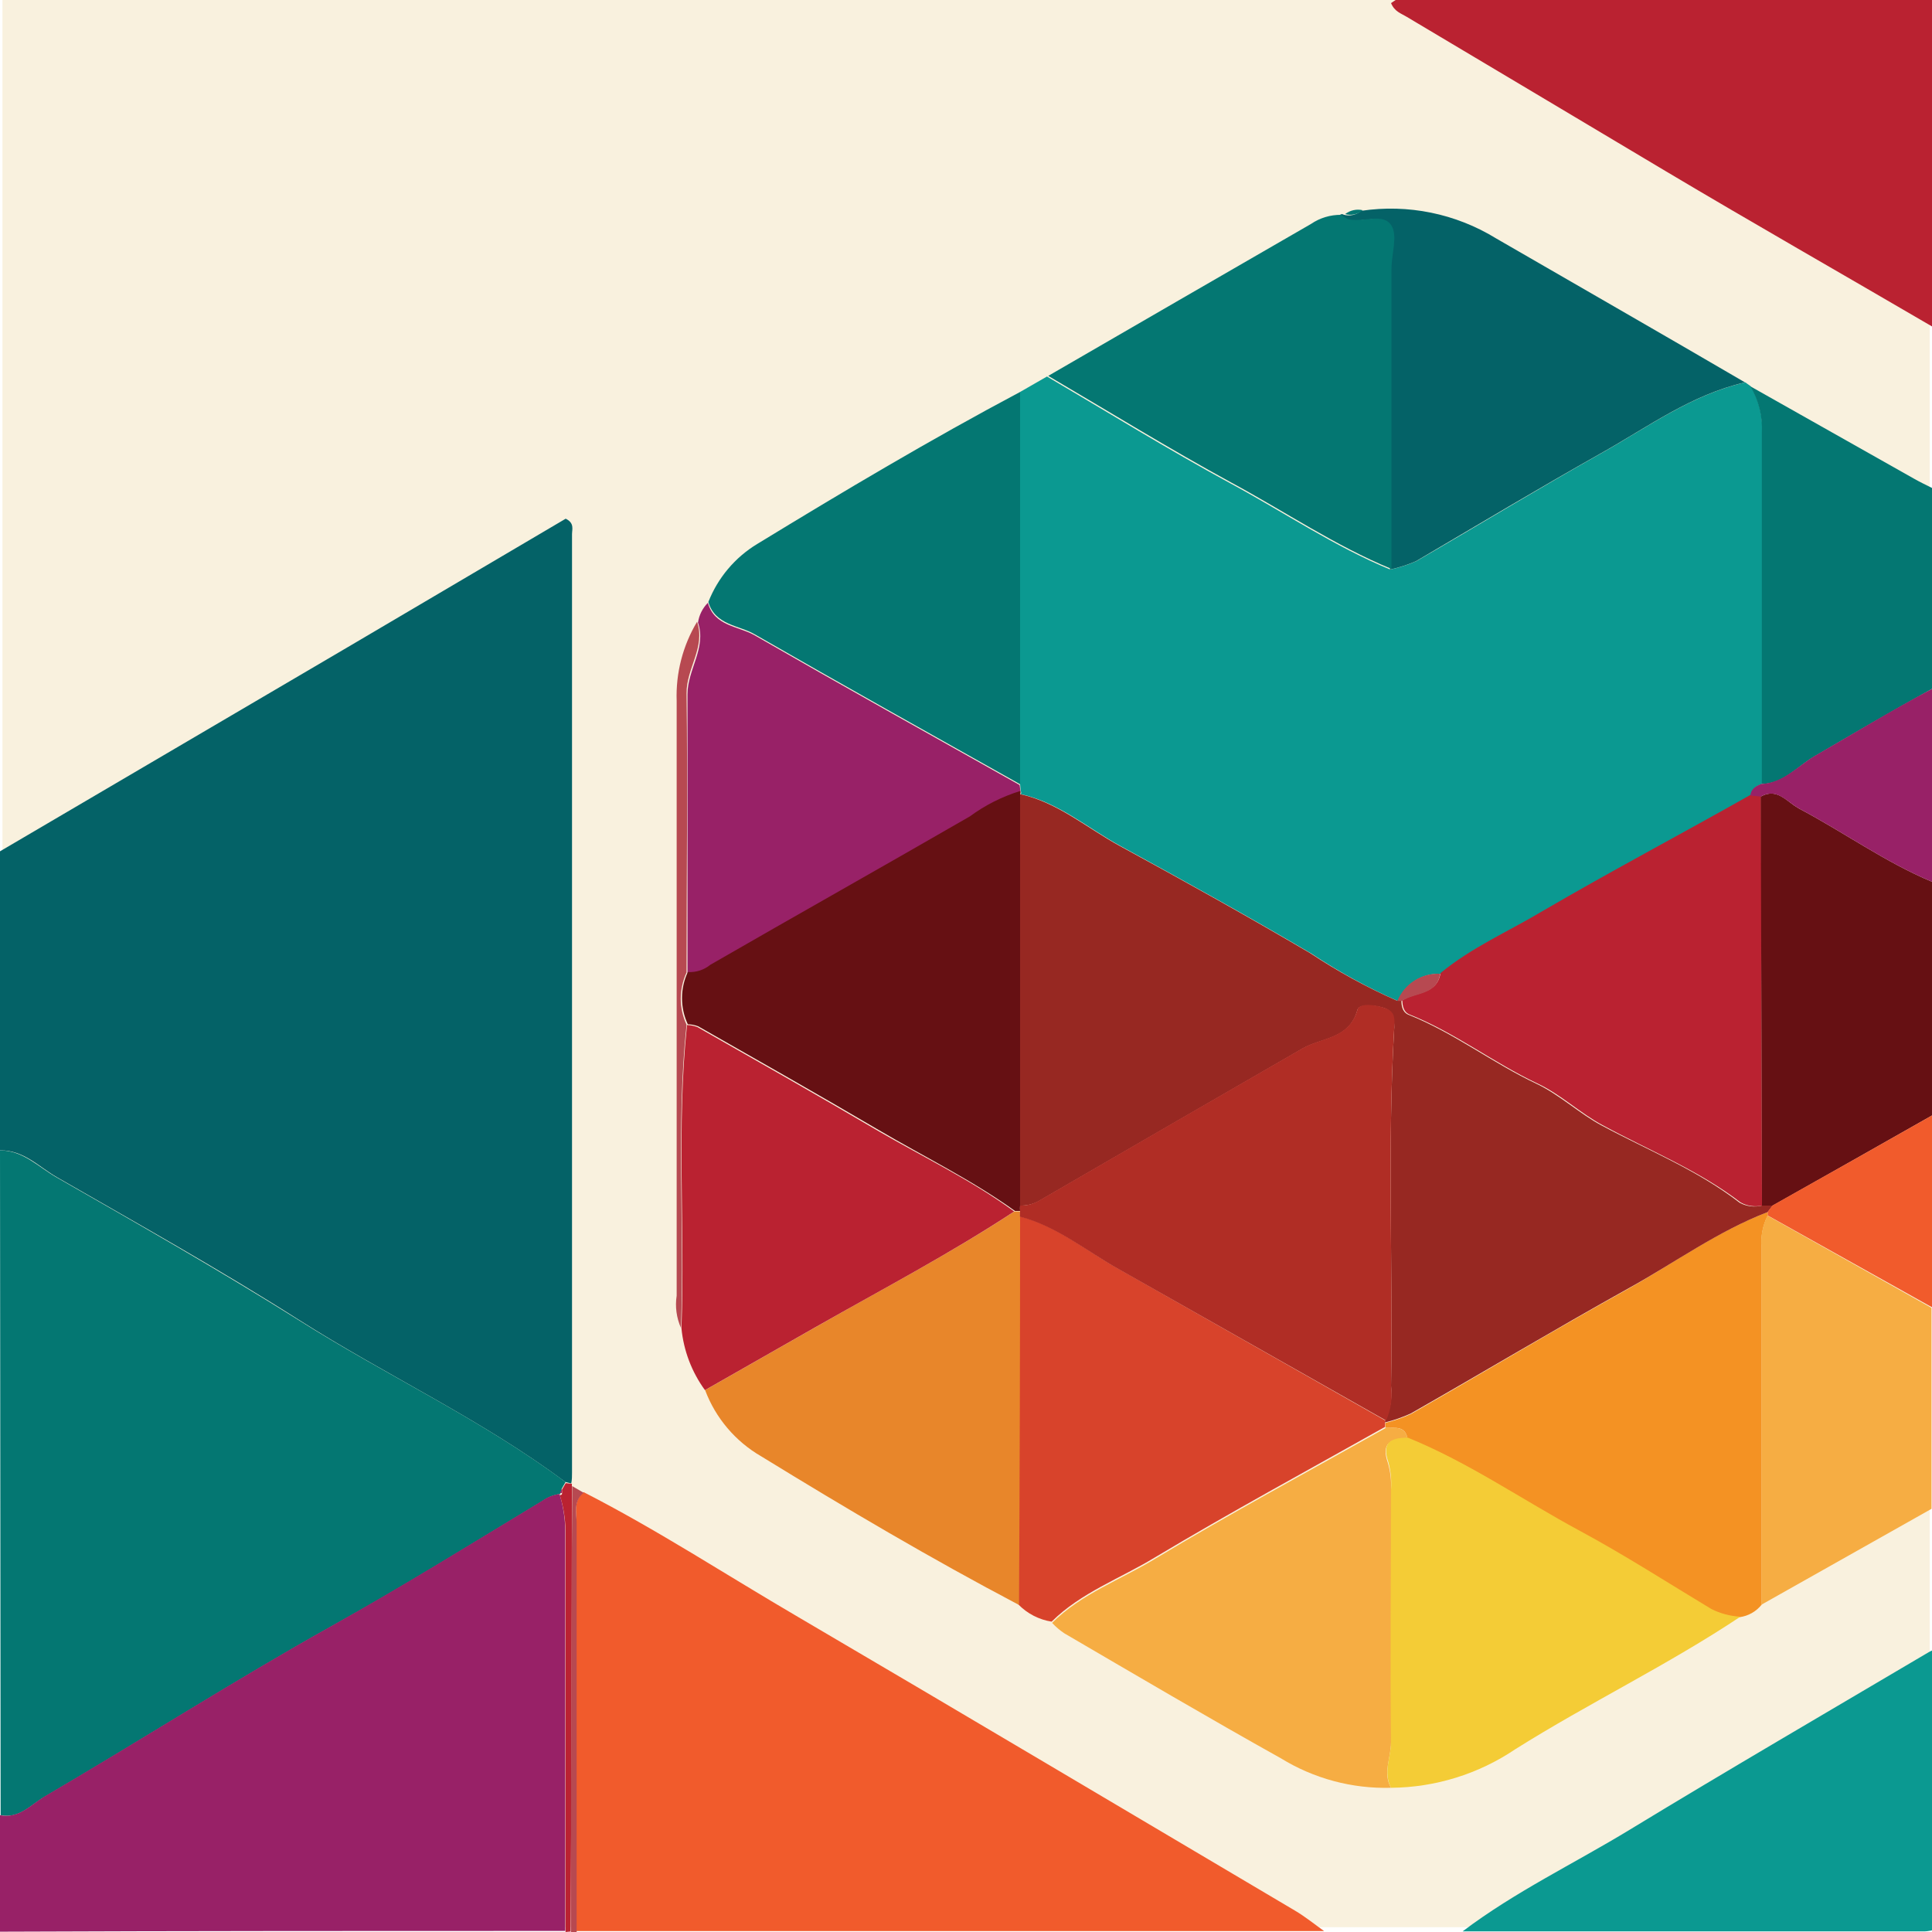
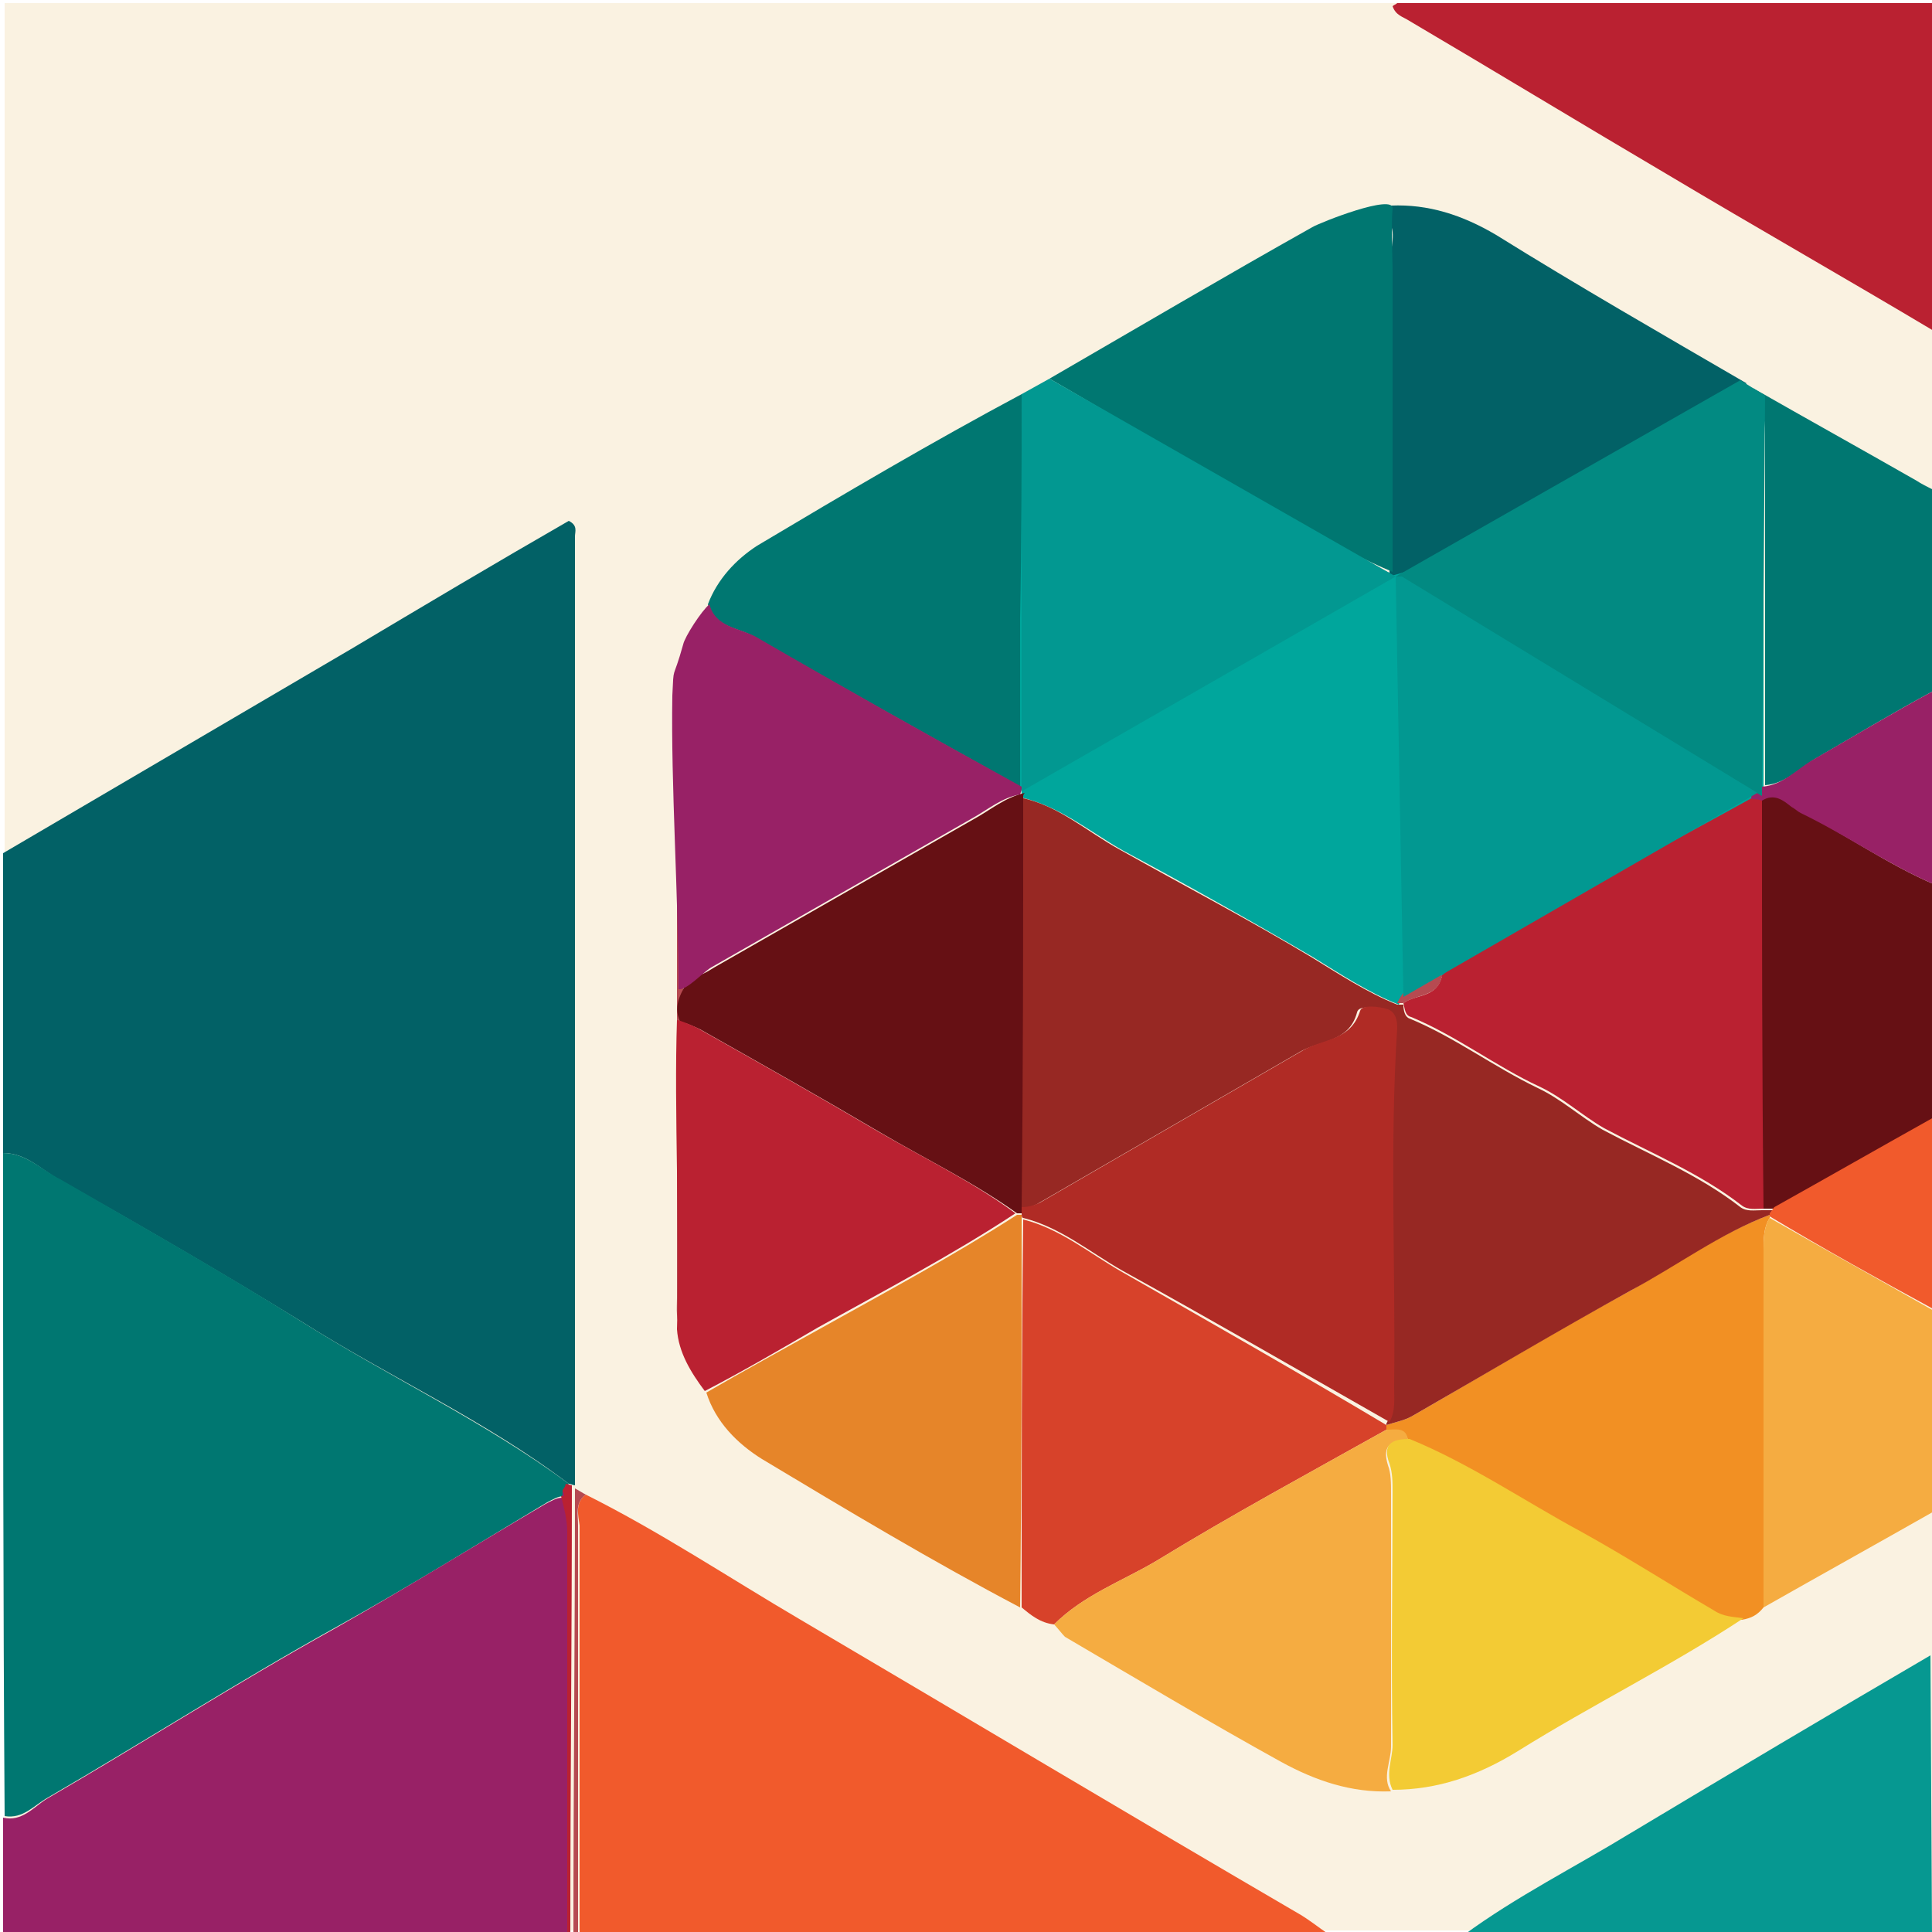
- <svg xmlns="http://www.w3.org/2000/svg" width="125" height="125" viewBox="0 0 125 125">
-   <rect x="0.16" width="124.69" height="124.69" style="fill:#f9f1de" />
-   <path d="M0,55.08q11.25-6.6,22.5-13.21L36.6,33.56c.58.28.41.69.41,1q0,30.34,0,60.7c0,.24,0,.48-.05.72l-.39-.1C31.16,91.84,25,89,19.3,85.37c-5.1-3.24-10.37-6.19-15.61-9.2C2.53,75.51,1.54,74.4,0,74.43Z" style="fill:#046267" />
-   <path d="M0,74.43c1.5,0,2.49,1.08,3.65,1.74,5.24,3,10.51,6,15.61,9.2C25,89,31.16,91.84,36.59,95.89l-.24.42-.11.35h0a2.51,2.51,0,0,0-1.12.44c-4.53,2.74-9,5.53-13.65,8.11-6.3,3.52-12.37,7.41-18.6,11.05-.88.51-1.62,1.43-2.83,1.18Z" style="fill:#047772" />
-   <path d="M37.76,96.54c4.77,2.44,9.26,5.38,13.88,8.08,10.74,6.3,21.44,12.67,32.15,19,.66.39,1.26.88,1.88,1.32H37.3q0-13.21,0-26.42C37.31,97.85,37.08,97.09,37.76,96.54Z" style="fill:#f15b2c" />
-   <path d="M0,117.44c1.21.25,2-.67,2.83-1.18,6.23-3.64,12.3-7.53,18.6-11.05,4.62-2.58,9.12-5.37,13.65-8.11a2.51,2.51,0,0,1,1.12-.44,8.29,8.29,0,0,1,.37,2.27q0,13,0,26c-11.72,0-24.87,0-36.59.05,0-.81,0-1.51,0-1.51S0,119.46,0,117.44Z" style="fill:#982167" />
-   <path d="M36.59,125q0-13,0-26a8.29,8.29,0,0,0-.37-2.27h0s.14,0,.14-.07a1.27,1.27,0,0,0,0-.28l.24-.42L37,96l0,.12q0,14.43-.08,28.85Z" style="fill:#ba2231" />
-   <path d="M36.94,125q0-14.43.08-28.85l.74.43c-.68.55-.45,1.31-.45,2q0,13.21,0,26.42Z" style="fill:#b74951" />
-   <path d="M114,50.72c-.36.14-.67.31-.71.75-4.5,2.51-9,4.94-13.49,7.54-2.21,1.29-4.59,2.31-6.58,4a2.84,2.84,0,0,0-2.77,1.76,37.59,37.59,0,0,1-5.6-3.07C80.75,59.28,76.63,57,72.5,54.74c-2.13-1.16-4-2.82-6.46-3.36a.18.18,0,0,0,0-.2L66,50.74c0-3.64,0-7.28,0-10.93L66,25.36l1.74-1c3.95,2.32,7.84,4.73,11.86,6.91,3.45,1.86,6.71,4.08,10.35,5.58a9.16,9.16,0,0,0,1.68-.54c4-2.31,7.93-4.71,12-7,3-1.69,5.83-3.78,9.29-4.57l.34.24a5.3,5.3,0,0,1,.75,3C114,35.57,114,43.14,114,50.72Z" style="fill:#0b9991" />
-   <path d="M114.37,78.42a1.77,1.77,0,0,0,0,.23,3.79,3.79,0,0,0-.39,2.07q0,11.55,0,23.1a2.2,2.2,0,0,1-1.42.81,4.74,4.74,0,0,1-1.88-.5c-2.84-1.71-5.63-3.51-8.55-5.08-3.7-2-7.15-4.43-11.07-6-.17-.86-.87-.63-1.43-.67a1.66,1.66,0,0,0,0-.32,9.15,9.15,0,0,0,1.67-.58c4.7-2.69,9.33-5.47,14.06-8.1C108.34,81.69,111.14,79.66,114.37,78.42Z" style="fill:#f49223" />
-   <path d="M89.61,92a1.66,1.66,0,0,1,0,.32c-5,2.81-10,5.52-14.93,8.47-2.23,1.35-4.74,2.25-6.64,4.13a3.83,3.83,0,0,1-2.15-1.11q0-12.56.07-25.12c2.4.61,4.27,2.2,6.36,3.38l17.3,9.83Z" style="fill:#d8432b" />
-   <path d="M112.9,24.74c-3.46.79-6.28,2.88-9.29,4.57-4,2.25-8,4.65-12,7a9.16,9.16,0,0,1-1.68.54c0-6.48,0-13,0-19.44,0-.94.46-2.11,0-2.77-.54-.87-1.86-.18-2.82-.42a2.32,2.32,0,0,1-.44-.28.18.18,0,0,1,.26-.05,1.24,1.24,0,0,0,1.14-.25,13,13,0,0,1,8.72,1.78C102.2,18.55,107.56,21.62,112.9,24.74Z" style="fill:#046267" />
-   <path d="M68.07,105c1.9-1.88,4.41-2.78,6.64-4.13,4.9-2.95,9.94-5.66,14.93-8.47.56,0,1.26-.19,1.43.67-1.09,0-1.73.29-1.27,1.59A5.32,5.32,0,0,1,90,96.36c0,5.46,0,10.91,0,16.37,0,1-.55,2,0,2.94a12.91,12.91,0,0,1-7.13-1.91c-4.71-2.63-9.36-5.37-14-8.08A4.36,4.36,0,0,1,68.07,105Z" style="fill:#f6ad43" />
-   <path d="M90,115.67c-.53-1,0-2,0-2.94-.06-5.46,0-10.91,0-16.37a5.32,5.32,0,0,0-.17-1.75c-.46-1.3.18-1.6,1.27-1.59,3.92,1.6,7.37,4,11.07,6,2.92,1.57,5.71,3.37,8.55,5.08a4.74,4.74,0,0,0,1.88.5c-4.7,3.13-9.8,5.58-14.57,8.58A14.58,14.58,0,0,1,90,115.67Z" style="fill:#f4cc36" />
-   <path d="M66,25.36,66,39.81c0,3.65,0,7.29,0,10.93-5.73-3.22-11.47-6.42-17.17-9.7-1-.59-2.56-.58-3-2.09A7.66,7.66,0,0,1,49,35.19C54.57,31.79,60.22,28.43,66,25.36Z" style="fill:#047772" />
-   <path d="M66,78.72q0,12.56-.07,25.12c-5.7-3-11.2-6.25-16.67-9.61a8.33,8.33,0,0,1-3.64-4.29l7.25-4.13c4.28-2.44,8.64-4.72,12.76-7.43H66A1.39,1.39,0,0,0,66,78.72Z" style="fill:#e8862a" />
-   <path d="M86.77,13.9a2.32,2.32,0,0,0,.44.28c1,.24,2.28-.45,2.82.42.41.66,0,1.83,0,2.77,0,6.48,0,13,0,19.44-3.64-1.5-6.9-3.72-10.35-5.58-4-2.18-7.91-4.59-11.86-6.91q8.49-4.92,17-9.83A3.4,3.4,0,0,1,86.77,13.9Z" style="fill:#047772" />
-   <path d="M65.62,78.38c-4.12,2.71-8.48,5-12.76,7.43l-7.25,4.13a8.12,8.12,0,0,1-1.52-4c.24-6.53-.33-13.09.36-19.62a2,2,0,0,1,.67.13c3.9,2.22,7.8,4.43,11.66,6.7C59.74,74.87,62.84,76.35,65.62,78.38Z" style="fill:#ba2231" />
-   <path d="M45.8,39c.42,1.51,1.94,1.5,3,2.09,5.7,3.28,11.44,6.48,17.17,9.7l.06.44a10.93,10.93,0,0,0-3.3,1.67c-5.58,3.22-11.2,6.38-16.79,9.6a2.09,2.09,0,0,1-1.46.47c0-6,0-12,0-18.05,0-1.61,1.24-3,.68-4.64A2.29,2.29,0,0,1,45.8,39Z" style="fill:#982167" />
-   <path d="M45.1,40.23c.56,1.66-.7,3-.68,4.64.08,6,0,12,0,18.05a4,4,0,0,0,0,3.38c-.69,6.53-.12,13.09-.36,19.62a3.74,3.74,0,0,1-.28-2.09q0-19.24,0-38.48A9.33,9.33,0,0,1,45.1,40.23Z" style="fill:#b74951" />
-   <path d="M88.17,13.6a1.24,1.24,0,0,1-1.14.25A1.37,1.37,0,0,1,88.17,13.6Z" style="fill:#047772" />
-   <path d="M36.35,96.31a1.27,1.27,0,0,1,0,.28s-.09,0-.14.07Z" style="fill:#982167" />
-   <path d="M114.37,78.42c-3.23,1.24-6,3.27-9,4.93C100.61,86,96,88.76,91.28,91.45a9.15,9.15,0,0,1-1.67.58l0-.1A4.17,4.17,0,0,0,90,89.67c.13-7.74-.25-15.48.21-23.21,0-.53-.08-1-.55-1.2s-1.7-.37-1.83.07c-.52,1.92-2.3,1.79-3.55,2.51q-8.55,4.93-17.09,9.88A2.32,2.32,0,0,1,66,78Q66,64.7,66,51.38c2.45.54,4.33,2.2,6.46,3.36,4.13,2.25,8.25,4.54,12.31,6.93a37.59,37.59,0,0,0,5.6,3.07h.3c0,.38.09.76.45.91,2.94,1.17,5.45,3.13,8.29,4.47,1.5.71,2.79,1.94,4.22,2.7,3,1.61,6.19,2.88,8.93,5A2,2,0,0,0,114,78h.69Z" style="fill:#972822" />
-   <path d="M114,78a2,2,0,0,1-1.38-.2c-2.74-2.1-5.93-3.37-8.93-5-1.43-.76-2.72-2-4.22-2.7-2.84-1.34-5.35-3.3-8.29-4.47-.36-.15-.44-.53-.45-.91.85-.56,2.24-.35,2.47-1.76,2-1.66,4.37-2.68,6.58-4,4.45-2.6,9-5,13.49-7.54l.67.07Z" style="fill:#ba2231" />
-   <path d="M66,51.38Q66,64.7,66,78a2,2,0,0,0,0,.35h-.33c-2.78-2-5.88-3.51-8.84-5.25-3.86-2.27-7.76-4.48-11.66-6.7a2,2,0,0,0-.67-.13,4,4,0,0,1,0-3.38,2.09,2.09,0,0,0,1.46-.47c5.59-3.22,11.21-6.38,16.79-9.6A10.93,10.93,0,0,1,66,51.18.18.18,0,0,1,66,51.38Z" style="fill:#661013" />
-   <path d="M93.18,63c-.23,1.41-1.62,1.2-2.47,1.76h-.3A2.84,2.84,0,0,1,93.18,63Z" style="fill:#b74951" />
-   <path d="M66,78.37A2,2,0,0,1,66,78a2.32,2.32,0,0,0,1.19-.3q8.53-4.95,17.09-9.88c1.25-.72,3-.59,3.55-2.51.13-.44,1.22-.31,1.83-.07s.58.67.55,1.2c-.46,7.73-.08,15.47-.21,23.21a4.17,4.17,0,0,1-.32,2.26L72.35,82.1c-2.09-1.18-4-2.77-6.36-3.38A1.39,1.39,0,0,1,66,78.37Z" style="fill:#b02d25" />
-   <path d="M124.78,106.9c-6.46,3.82-12.94,7.59-19.35,11.49-3.6,2.19-7.4,4-10.8,6.57,9.91,0,19.83,0,29.74,0a2.15,2.15,0,0,0,.63-.07v-18.1A1.45,1.45,0,0,0,124.78,106.9Z" style="fill:#0b9991" />
-   <path d="M125,57.05c-3-1.25-5.71-3.21-8.61-4.74a4.62,4.62,0,0,1-.56-.38c-.54-.41-1.09-.85-1.91-.39L114,78h.69q5.17-2.91,10.33-5.84Z" style="fill:#661013" />
-   <path d="M114.36,78.65h0a3.79,3.79,0,0,0-.39,2.07q0,11.55,0,23.1l11-6.2v-13Z" style="fill:#f6ad43" />
-   <path d="M125,44.57v-13c-.38-.19-.76-.37-1.13-.58l-10.63-6a5.3,5.3,0,0,1,.75,3c0,7.58,0,15.15,0,22.73,1.39,0,2.33-1.16,3.38-1.77C119.89,47.48,122.4,46,125,44.57Z" style="fill:#047772" />
-   <path d="M125,57.05V44.57c-2.6,1.38-5.11,2.91-7.66,4.38-1,.61-2,1.72-3.38,1.77-.36.14-.67.31-.71.75l.67.07c.82-.46,1.37,0,1.91.39a4.62,4.62,0,0,0,.56.38C119.29,53.84,122,55.8,125,57.05Z" style="fill:#982167" />
-   <path d="M125,84.58V72.17Q119.84,75.1,114.67,78h0l-.3.41a1.77,1.77,0,0,0,0,.23h0Z" style="fill:#f15b2c" />
-   <path d="M90.3,0,90,.2c.23.56.66.67,1,.88,5.59,3.32,11.17,6.66,16.78,10S119.25,17.76,125,21.12V0Z" style="fill:#ba2231" />
+ <svg xmlns="http://www.w3.org/2000/svg" version="1.1" id="Layer_1" x="0px" y="0px" width="125px" height="125px" viewBox="0 0 125 125" style="enable-background:new 0 0 125 125;" xml:space="preserve">
+   <style type="text/css">
+ 	.st0{fill:#FAF2E1;}
+ 	.st1{fill:#026166;}
+ 	.st2{fill:#007771;}
+ 	.st3{fill:#F15A2C;}
+ 	.st4{fill:#982166;}
+ 	.st5{fill:#BA2131;}
+ 	.st6{fill:#B64A51;}
+ 	.st7{fill:#00A69C;}
+ 	.st8{fill:#F29023;}
+ 	.st9{fill:#D7422A;}
+ 	.st10{fill:#F5AC41;}
+ 	.st11{fill:#F3CB34;}
+ 	.st12{fill:#E68529;}
+ 	.st13{fill:#972823;}
+ 	.st14{fill:#661014;}
+ 	.st15{fill:#B02B25;}
+ 	.st16{fill:#069891;}
+ 	.st17{fill:#028A82;}
+ 	.st18{fill:#029891;}
+ </style>
+   <rect x="0.3" y="0.2" class="st0" width="124.7" height="124.7" />
+   <g>
+     <path class="st1" d="M0.2,55.2c7.5-4.4,15-8.8,22.5-13.2c4.7-2.8,9.4-5.6,14.1-8.3c0.6,0.3,0.4,0.7,0.4,1c0,20.2,0,40.5,0,60.7   c0,0.2,0,0.5,0,0.7c-0.1,0-0.3-0.1-0.4-0.1c-5.4-4.1-11.6-6.9-17.3-10.5c-5.2-3.2-10.4-6.2-15.7-9.2c-1.1-0.6-2.1-1.7-3.6-1.7   C0.2,68.1,0.2,61.7,0.2,55.2z" />
+     <path class="st2" d="M0.2,74.6c1.5,0,2.5,1.1,3.7,1.7c5.2,3,10.5,6,15.6,9.2C25.2,89.1,31.4,92,36.8,96c-0.1,0.1-0.2,0.3-0.2,0.4   s-0.1,0.2-0.1,0.4l0,0c-0.4,0-0.7,0.2-1.1,0.4c-4.5,2.7-9,5.5-13.7,8.1c-6.3,3.5-12.4,7.4-18.6,11c-0.9,0.5-1.6,1.4-2.8,1.2   C0.2,103.3,0.2,88.9,0.2,74.6z" />
+     <path class="st3" d="M37.9,96.7c4.8,2.4,9.3,5.4,13.9,8.1c10.7,6.3,21.4,12.7,32.2,19c0.7,0.4,1.3,0.9,1.9,1.3   c-16.1,0-32.2,0-48.4,0c0-8.8,0-17.6,0-26.4C37.4,98,37.2,97.2,37.9,96.7z" />
+     <path class="st4" d="M0.2,117.6c1.2,0.3,2-0.7,2.8-1.2c6.2-3.6,12.3-7.5,18.6-11c4.6-2.6,9.1-5.4,13.7-8.1c0.4-0.2,0.7-0.4,1.1-0.4   c0.2,0.7,0.4,1.5,0.4,2.3c0,8.7,0,17.4,0,26c-11.7,0-24.9,0-36.6,0c0-0.8,0-1.5,0-1.5S0.2,119.6,0.2,117.6z" />
+     <path class="st5" d="M36.7,125.1c0-8.7,0-17.4,0-26c0-0.8-0.2-1.5-0.4-2.3l0,0c0,0,0.1,0,0.1-0.1s0-0.2,0-0.3   c0.1-0.1,0.2-0.3,0.2-0.4c0.1,0,0.3,0.1,0.4,0.1v0.1c0,9.6-0.1,19.2-0.1,28.8C36.9,125.1,36.8,125.1,36.7,125.1z" />
+     <path class="st6" d="M37.1,125.1c0-9.6,0.1-19.2,0.1-28.8c0.2,0.1,0.5,0.3,0.7,0.4c-0.7,0.5-0.5,1.3-0.5,2c0,8.8,0,17.6,0,26.4   C37.3,125.1,37.2,125.1,37.1,125.1z" />
+     <path class="st7" d="M114.1,50.9c-0.4,0.1-0.7,0.3-0.7,0.8c-4.5,2.5-9,4.9-13.5,7.5c-2.2,1.3-4.6,2.3-6.6,4   c-1.2,0.1-2.3,0.5-2.8,1.8c-2-0.8-3.8-2-5.6-3.1c-4.1-2.4-8.2-4.7-12.3-6.9c-2.1-1.2-4-2.8-6.5-3.4c0-0.1,0-0.1,0-0.2   c0-0.1,0-0.3-0.1-0.4c0-3.6,0-7.3,0-10.9c0-4.8,0-9.6,0.1-14.5c0.6-0.3,1.2-0.7,1.7-1c3.9,2.3,7.8,4.7,11.9,6.9   c3.4,1.9,6.7,4.1,10.3,5.6c0.6-0.2,1.2-0.3,1.7-0.5c4-2.3,7.9-4.7,12-7c3-1.7,5.8-3.8,9.3-4.6c0.1,0.1,0.2,0.2,0.3,0.2   c0.6,0.9,0.8,1.9,0.8,3C114.1,35.7,114.1,43.3,114.1,50.9z" />
+     <path class="st8" d="M114.5,78.6c0,0.1,0,0.1,0,0.2c-0.4,0.6-0.4,1.4-0.4,2.1c0,7.7,0,15.4,0,23.1c-0.4,0.5-0.8,0.7-1.4,0.8   c-0.6-0.1-1.3-0.1-1.9-0.5c-2.8-1.7-5.6-3.5-8.6-5.1c-3.7-2-7.2-4.4-11.1-6c-0.2-0.9-0.9-0.6-1.4-0.7c0-0.1,0-0.2,0-0.3   c0.6-0.2,1.2-0.3,1.7-0.6c4.7-2.7,9.3-5.5,14.1-8.1C108.5,81.8,111.3,79.8,114.5,78.6z" />
+     <path class="st9" d="M89.7,92.2c0,0.1,0,0.2,0,0.3c-5,2.8-10,5.5-14.9,8.5c-2.2,1.3-4.7,2.2-6.6,4.1c-0.9-0.1-1.5-0.6-2.1-1.1   c0-8.4,0-16.7,0.1-25.1c2.4,0.6,4.3,2.2,6.4,3.4C78.2,85.5,84,88.8,89.7,92.2L89.7,92.2z" />
+     <path class="st1" d="M96.8,15.2c-2.2-1.3-4.4-2-6.8-1.9c0,0.4,0,0.9,0,1.3c0.3,0.7-0.1,1.8-0.1,2.7c0,6.7,0,13.3,0,20   c0.6-0.2,1.2-0.3,1.7-0.6c4-2.4,8.5-4.2,12.2-6.8c2.9-1.9,6.5-3,9.2-5.1C107.5,21.6,102.1,18.5,96.8,15.2z" />
+     <path class="st10" d="M68.2,105.1c1.9-1.9,4.4-2.8,6.6-4.1c4.9-3,9.9-5.7,14.9-8.5c0.6,0,1.3-0.2,1.4,0.7c-1.1,0-1.7,0.3-1.3,1.6   C90,95.3,90,96,90,96.6c0,5.5,0,10.9,0,16.4c0,1-0.6,2,0,2.9c-2.6,0.1-4.9-0.7-7.1-1.9c-4.7-2.6-9.4-5.4-14-8.1   C68.7,105.7,68.4,105.3,68.2,105.1z" />
+     <path class="st11" d="M90.1,115.8c-0.5-1,0-2,0-2.9c-0.1-5.5,0-10.9,0-16.4c0-0.6,0-1.2-0.2-1.8c-0.5-1.3,0.2-1.6,1.3-1.6   c3.9,1.6,7.4,4,11.1,6c2.9,1.6,5.7,3.4,8.6,5.1c0.6,0.4,1.2,0.4,1.9,0.5c-4.7,3.1-9.8,5.6-14.6,8.6C95.6,114.9,93,115.8,90.1,115.8   z" />
+     <path class="st2" d="M66.1,25.5c0,4.8,0,9.6-0.1,14.5c0,3.6,0,7.3,0,10.9c-5.7-3.2-11.5-6.4-17.2-9.7c-1-0.6-2.6-0.6-3-2.1   c0.6-1.6,1.8-2.9,3.2-3.8C54.7,31.9,60.3,28.6,66.1,25.5z" />
+     <path class="st12" d="M66.1,78.9c0,8.4,0,16.7-0.1,25.1c-5.7-3-11.2-6.3-16.7-9.6c-1.6-1-3-2.4-3.6-4.3c2.4-1.4,4.8-2.7,7.3-4.1   c4.3-2.4,8.6-4.7,12.8-7.4c0.1,0,0.2,0,0.3,0C66.1,78.6,66.1,78.8,66.1,78.9z" />
+     <path class="st2" d="M90.1,13.5c-0.1,1,0,3.2,0,4.1c0,6.5,0,13,0,19.4c-3.6-1.5-6.9-3.7-10.3-5.6c-4-2.2-7.9-4.6-11.9-6.9   c5.7-3.3,11.3-6.6,17-9.8C85.4,14.4,90.2,12.5,90.1,13.5z" />
+     <path class="st6" d="M45.2,40.4c0.6,1.7-0.7,3-0.7,4.6c0.1,6,0,12,0,18.1c-0.5,1.1-0.5,2.3,0,3.4c-0.7,6.5-0.1,13.1-0.4,19.6   c-0.4-0.7-0.3-1.4-0.3-2.1c0-12.8,0-25.7,0-38.5C43.9,43.7,44.2,41.9,45.2,40.4z" />
+     <path class="st2" d="M88.3,13.8c-0.3,0.3-0.7,0.3-1.1,0.2C87.5,13.7,87.9,13.7,88.3,13.8z" />
+     <path class="st4" d="M36.5,96.5c0,0.1,0,0.2,0,0.3c0,0-0.1,0-0.1,0.1C36.4,96.7,36.4,96.6,36.5,96.5z" />
+     <path class="st13" d="M114.5,78.6c-3.2,1.2-6,3.3-9,4.9c-4.7,2.6-9.4,5.4-14.1,8.1c-0.5,0.3-1.1,0.4-1.7,0.6v-0.1   c0.4-0.7,0.3-1.5,0.3-2.3c0.1-7.7-0.3-15.5,0.2-23.2c0-0.5-0.1-1-0.6-1.2c-0.6-0.2-1.7-0.4-1.8,0.1c-0.5,1.9-2.3,1.8-3.6,2.5   c-5.7,3.3-11.4,6.6-17.1,9.9c-0.4,0.2-0.8,0.3-1.2,0.3c0-8.9,0-17.8,0.1-26.6c2.5,0.5,4.3,2.2,6.5,3.4c4.1,2.3,8.3,4.5,12.3,6.9   c1.8,1.1,3.6,2.3,5.6,3.1h0.2h0.2c0,0.4,0.1,0.8,0.4,0.9c2.9,1.2,5.4,3.1,8.3,4.5c1.5,0.7,2.8,1.9,4.2,2.7c3,1.6,6.2,2.9,8.9,5   c0.4,0.3,0.9,0.2,1.4,0.2c0.2,0,0.5,0,0.7,0C114.7,78.3,114.6,78.4,114.5,78.6z" />
+     <path class="st5" d="M114.1,78.2c-0.5,0-1,0.1-1.4-0.2c-2.7-2.1-5.9-3.4-8.9-5c-1.4-0.8-2.7-2-4.2-2.7c-2.8-1.3-5.4-3.3-8.3-4.5   c-0.4-0.1-0.4-0.5-0.5-0.9c0.8-0.6,2.2-0.3,2.5-1.8c2-1.7,4.4-2.7,6.6-4c4.4-2.6,9-5,13.5-7.5c0.2,0,0.4,0,0.7,0.1   C114.1,60.5,114.1,69.3,114.1,78.2z" />
+     <path class="st14" d="M66.2,51.5c0,8.9,0,17.8-0.1,26.6c0,0.1,0,0.2,0,0.4c-0.1,0-0.2,0-0.3,0c-2.8-2-5.9-3.5-8.8-5.2   c-3.9-2.3-7.8-4.5-11.7-6.7c-0.2-0.1-1.1-0.5-1.3-0.5c-0.5-1.1,0.1-1.9,0.7-3c0.6,0.1,1-0.2,1.5-0.5c5.6-3.2,11.2-6.4,16.8-9.6   c1.1-0.6,2-1.4,3.3-1.7C66.2,51.4,66.2,51.5,66.2,51.5z" />
+     <path class="st6" d="M93.3,63.1c-0.2,1.4-1.6,1.2-2.5,1.8h-0.2h-0.2C91,63.6,92.1,63.2,93.3,63.1z" />
+     <path class="st15" d="M66.1,78.5c0-0.1,0-0.2,0-0.4c0.4,0,0.8-0.1,1.2-0.3c5.7-3.3,11.4-6.6,17.1-9.9c1.3-0.7,3-0.6,3.6-2.5   c0.1-0.4,1.2-0.3,1.8-0.1c0.5,0.2,0.6,0.7,0.6,1.2c-0.5,7.7-0.1,15.5-0.2,23.2c0,0.8,0.1,1.6-0.3,2.3c-5.8-3.3-11.5-6.6-17.3-9.8   c-2.1-1.2-4-2.8-6.4-3.4C66.1,78.8,66.1,78.6,66.1,78.5z" />
+   </g>
+   <g>
+     <path class="st16" d="M124.9,107.1c-6.5,3.8-12.9,7.6-19.4,11.5c-3.6,2.2-7.4,4.1-10.8,6.6c9.9,0,19.8,0,29.7,0   c0.3,0,0.5,0,0.6-0.1L124.9,107.1C125,107,125,107,124.9,107.1z" />
+     <path class="st14" d="M125.1,57.2c-3-1.3-5.7-3.2-8.6-4.7c-0.2-0.1-0.4-0.2-0.6-0.4c-0.5-0.4-1.1-0.9-1.9-0.4   c0,8.8,0,17.6,0.1,26.5c0.2,0,0.5,0,0.7,0c3.4-1.9,6.9-3.9,10.3-5.8V57.2z" />
+     <path class="st10" d="M114.5,78.8L114.5,78.8c-0.4,0.6-0.4,1.4-0.4,2.1c0,7.7,0,15.4,0,23.1c3.7-2.1,7.3-4.1,11-6.2v-13   C121.6,82.8,118,80.8,114.5,78.8z" />
+     <path class="st2" d="M125.1,44.7v-13c-0.4-0.2-0.8-0.4-1.1-0.6c-3.5-2-7.1-4-10.6-6c0.6,0.9,0.8,1.9,0.8,3c0,7.6,0,15.2,0,22.7   c1.4-0.1,2.3-1.2,3.4-1.8C120,47.6,122.5,46.1,125.1,44.7z" />
+     <path class="st4" d="M125.1,57.2V44.7c-2.6,1.4-5.1,2.9-7.7,4.4c-1.1,0.6-2,1.7-3.4,1.8c-0.4,0.1-0.7,0.3-0.7,0.8   c0.2,0,0.4,0,0.7,0.1c0.8-0.5,1.4,0,1.9,0.4c0.2,0.1,0.4,0.3,0.6,0.4C119.4,54,122.1,55.9,125.1,57.2z" />
+     <path class="st3" d="M125.1,84.7V72.3c-3.4,1.9-6.9,3.9-10.3,5.8l0,0c-0.1,0.1-0.2,0.3-0.3,0.4c0,0.1,0,0.1,0,0.2l0,0   C118,80.8,121.6,82.8,125.1,84.7z" />
+     <path class="st5" d="M90.4,0.2c-0.1,0.1-0.2,0.1-0.3,0.2c0.2,0.6,0.7,0.7,1,0.9c5.6,3.3,11.2,6.7,16.8,10   c5.7,3.4,11.5,6.7,17.2,10.1V0.2H90.4z" />
+   </g>
+   <polygon class="st17" points="90.3,37.3 112.6,24.6 114.2,25.6 114,51.5 " />
+   <polygon class="st18" points="66.1,51.2 66.1,25.5 67.9,24.5 90.3,37.3 " />
+   <polygon class="st18" points="90.8,64.5 90.3,37.3 90.7,37.3 113.7,51.3 " />
+   <path class="st4" d="M45.9,39.1c0.4,1.5,1.9,1.5,3,2.1c5.7,3.3,11.4,6.5,17.2,9.7c0,0.2,0,0.2-0.1,0.5c-1.2,0.2-2.1,1-3.2,1.6  c-5.6,3.2-11.2,6.4-16.8,9.6c-0.5,0.3-1.6,1.5-2.1,1.4c0-6-0.5-13.2-0.4-19c0.1-2.1,0-0.8,0.7-3.3C44.3,41.2,45.4,39.5,45.9,39.1z" />
+   <path class="st5" d="M65.7,78.5c-4.1,2.7-8.5,5-12.8,7.4c-2.4,1.4-4.8,2.8-7.3,4.1c-0.9-1.2-1.7-2.5-1.8-4c0.2-6.5-0.2-14.2,0-20  c0.2,0,1.1,0.4,1.3,0.5c3.9,2.2,7.8,4.4,11.7,6.7C59.9,75,63,76.5,65.7,78.5z" />
</svg>
